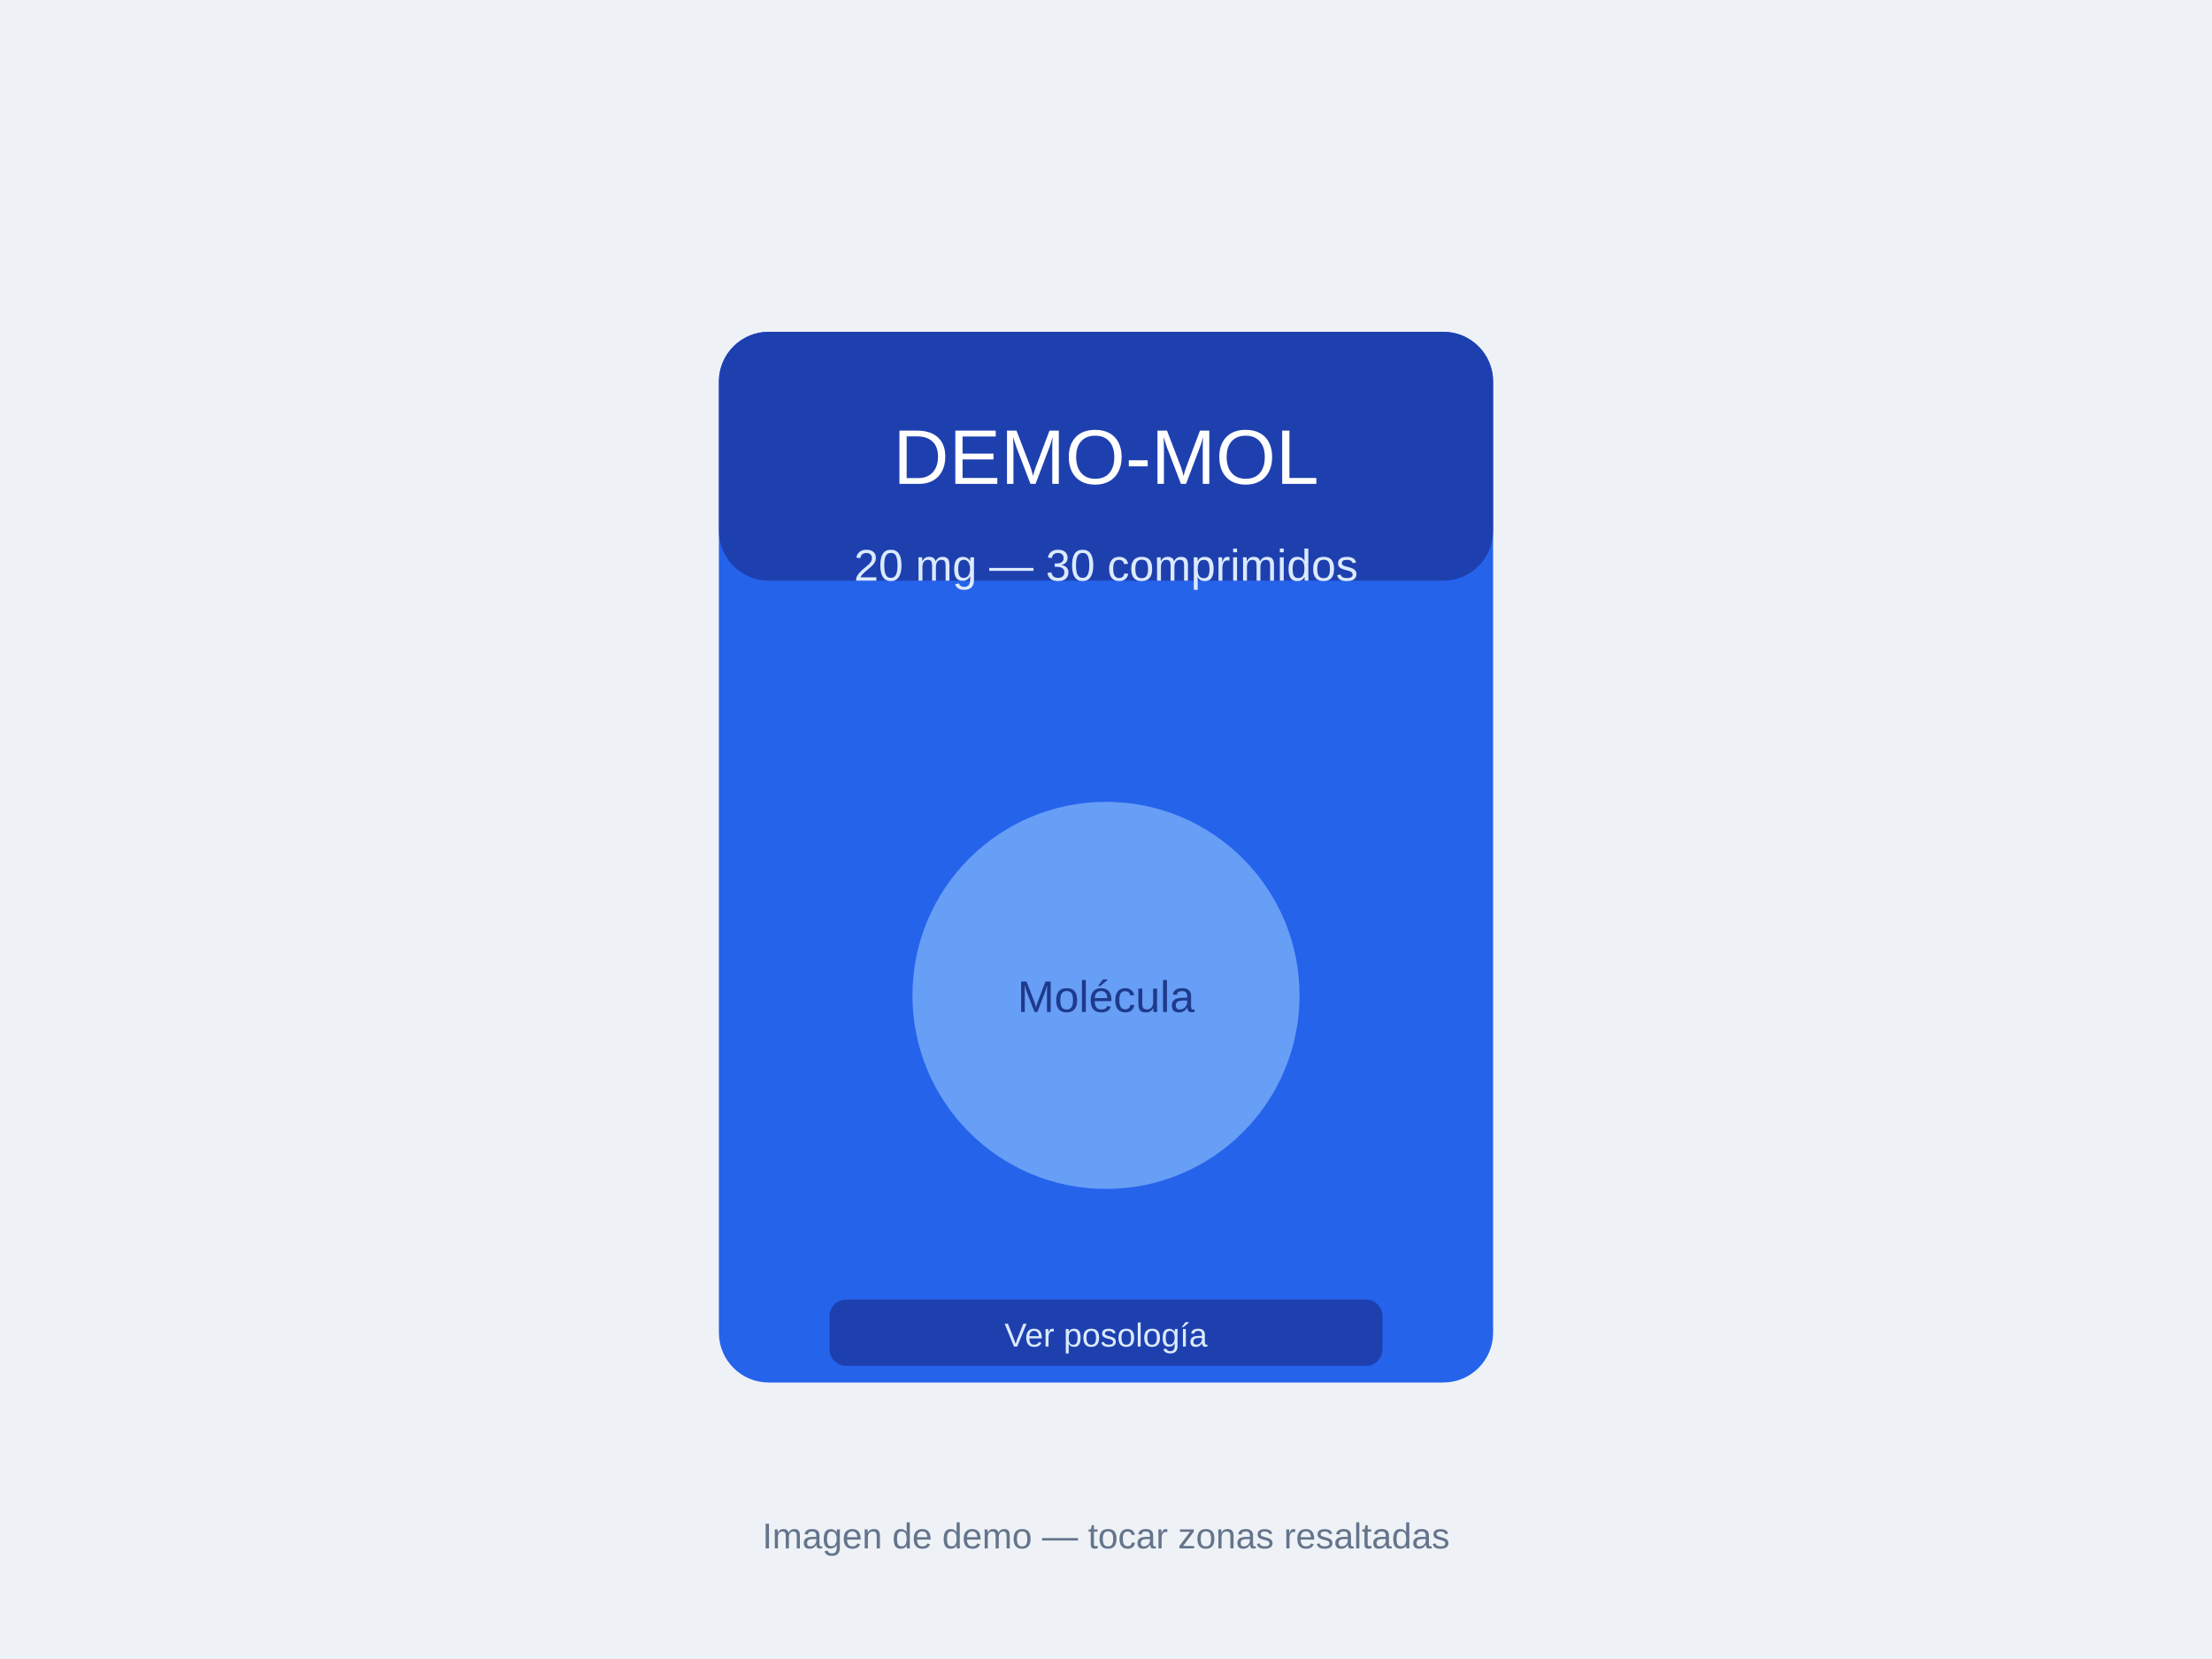
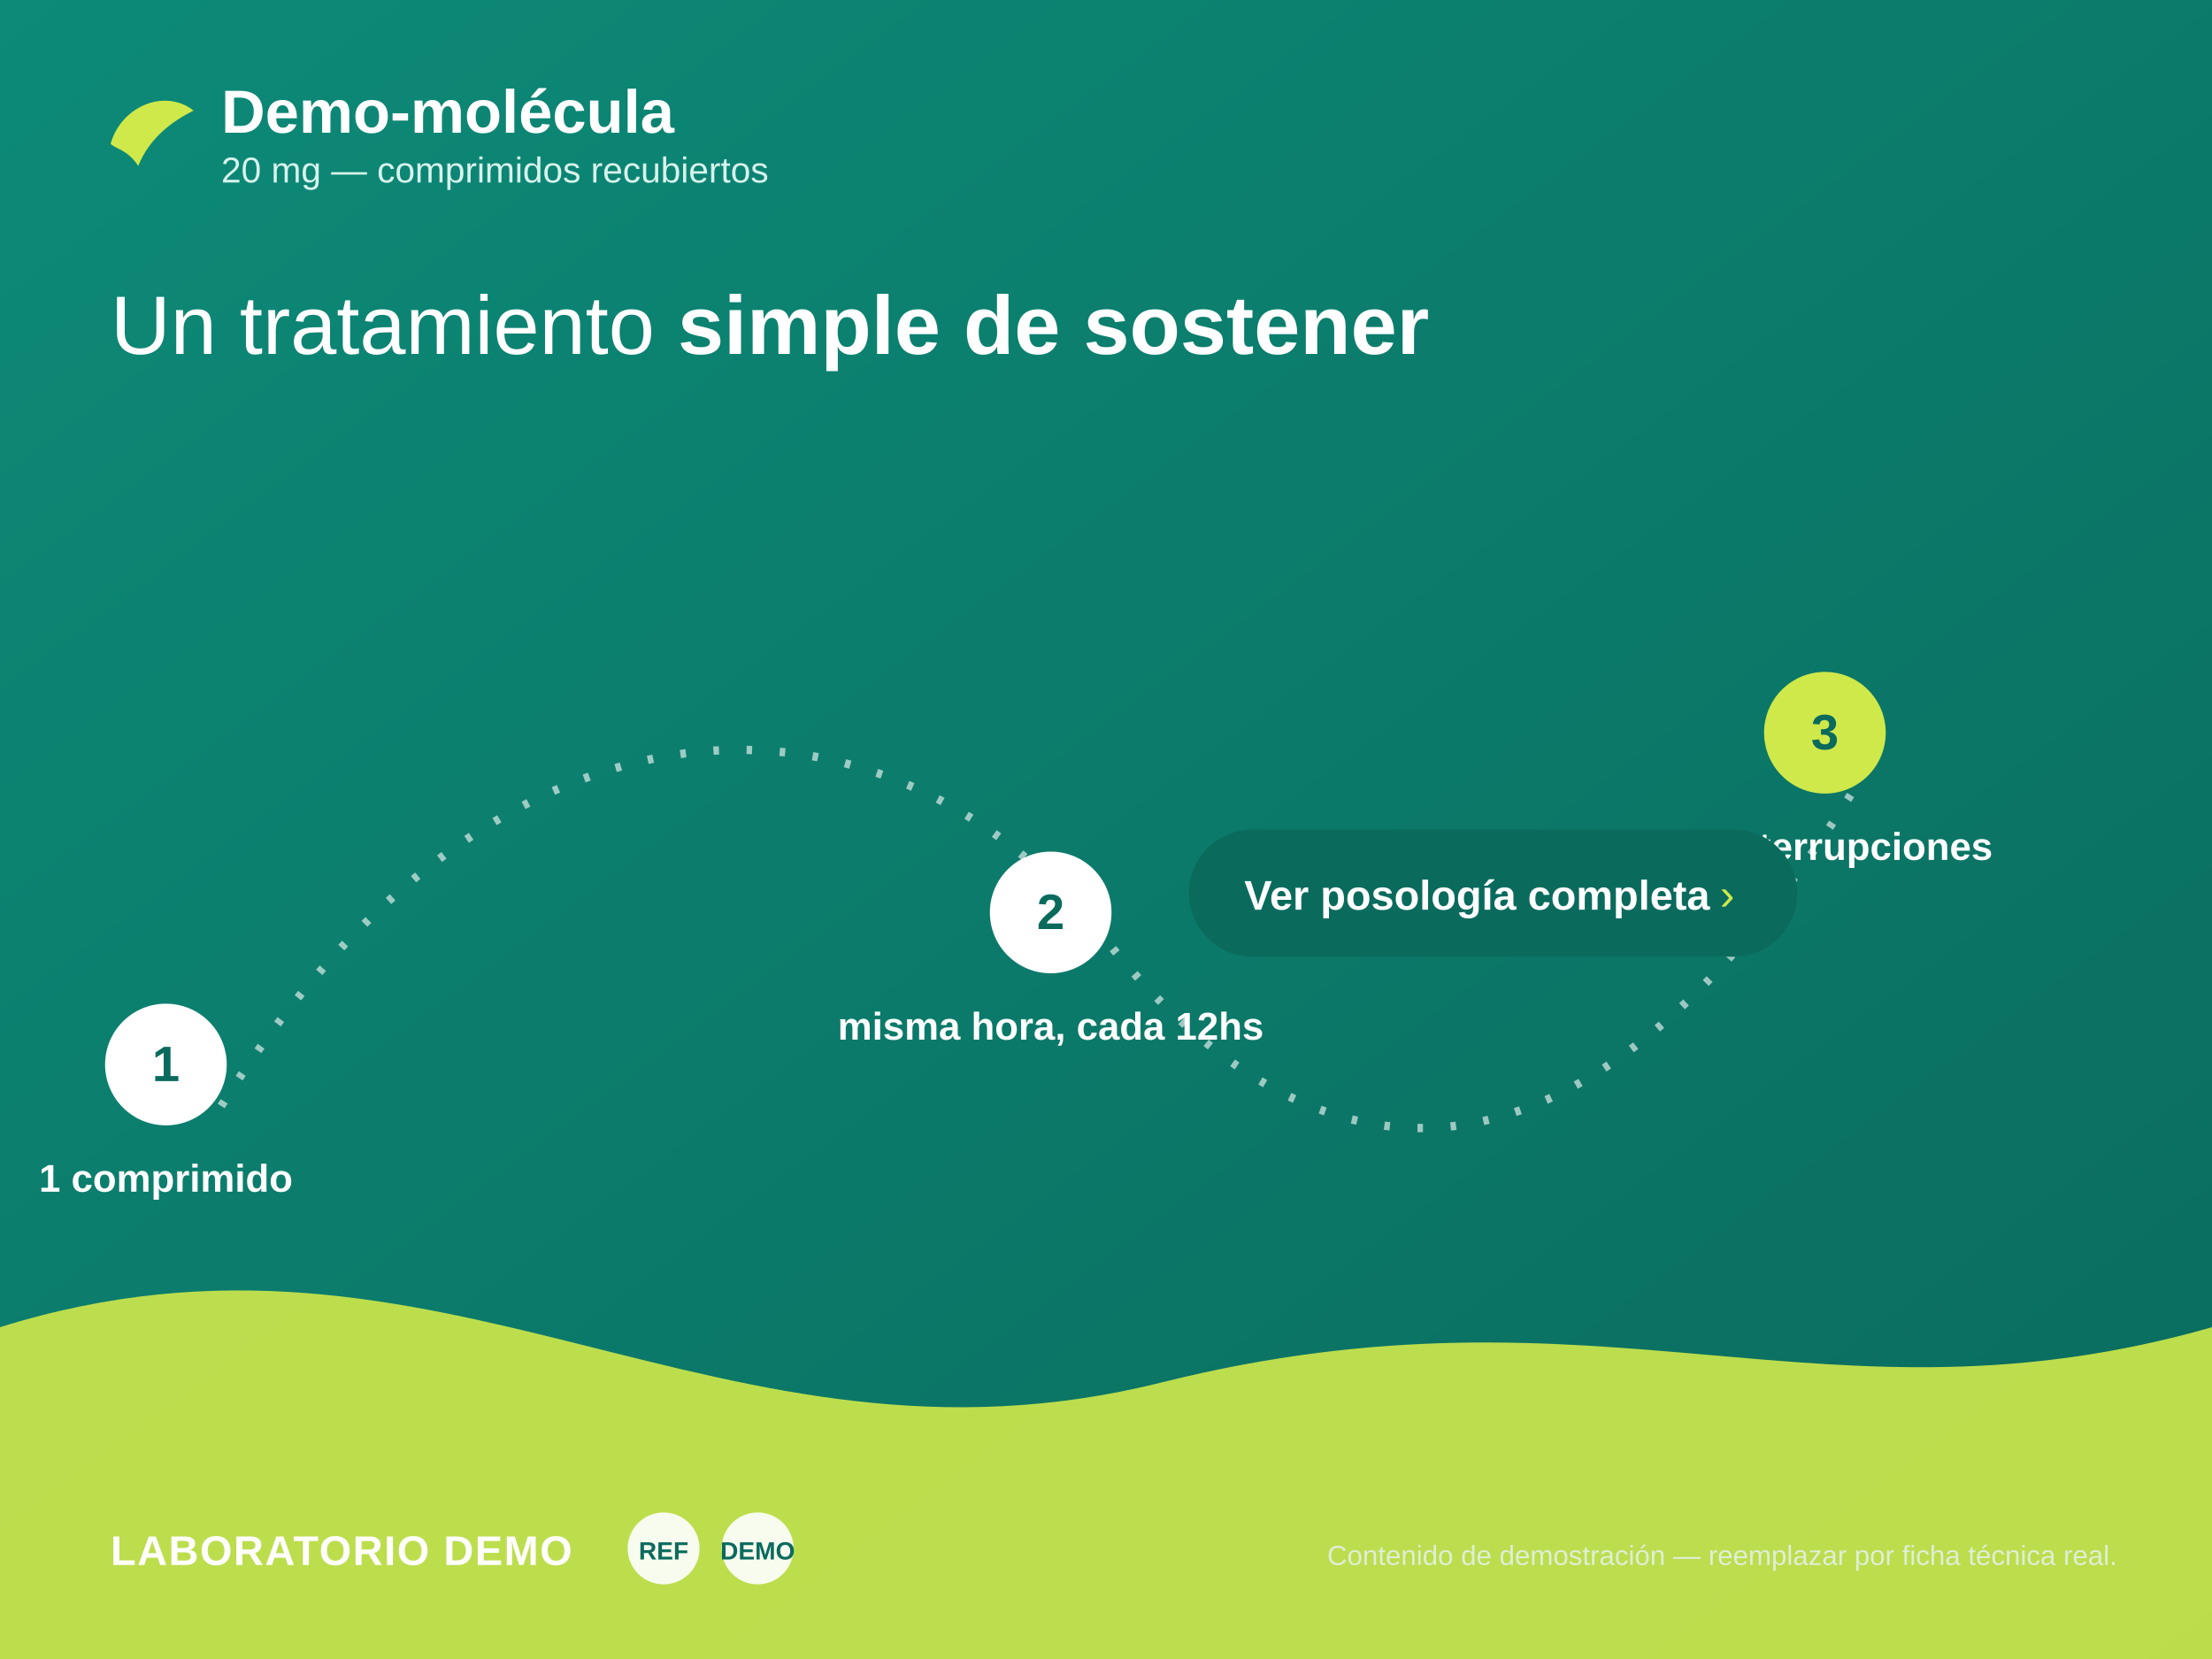
<svg xmlns="http://www.w3.org/2000/svg" viewBox="0 0 800 600">
-   <rect width="800" height="600" fill="#eef2f7" />
-   <rect x="260" y="120" width="280" height="380" rx="18" fill="#2563eb" />
-   <rect x="260" y="120" width="280" height="90" rx="18" fill="#1e40af" />
-   <text x="400" y="175" font-size="28" fill="#ffffff" text-anchor="middle" font-family="Arial, sans-serif">DEMO-MOL</text>
-   <text x="400" y="210" font-size="16" fill="#dbeafe" text-anchor="middle" font-family="Arial, sans-serif">20 mg — 30 comprimidos</text>
-   <circle cx="400" cy="360" r="70" fill="#93c5fd" opacity="0.6" />
-   <text x="400" y="366" font-size="16" fill="#1e3a8a" text-anchor="middle" font-family="Arial, sans-serif">Molécula</text>
-   <rect x="300" y="470" width="200" height="24" rx="6" fill="#1e40af" />
-   <text x="400" y="487" font-size="12" fill="#dbeafe" text-anchor="middle" font-family="Arial, sans-serif">Ver posología</text>
-   <text x="400" y="560" font-size="13" fill="#64748b" text-anchor="middle" font-family="Arial, sans-serif">Imagen de demo — tocar zonas resaltadas</text>
+   <defs>
+     <linearGradient id="cardioBg" x1="0" y1="0" x2="1" y2="1">
+       <stop offset="0%" stop-color="#0d8a78" />
+       <stop offset="100%" stop-color="#0a6b5d" />
+     </linearGradient>
+   </defs>
+   <rect width="800" height="600" fill="url(#cardioBg)" />
+   <path d="M0 480 C160 430 260 540 420 500 C580 460 660 520 800 480 L800 600 L0 600 Z" fill="#cfe94a" opacity="0.9" />
+   <g transform="translate(40,34)">
+     <path d="M0 18 C4 4 20 -2 30 6 C22 10 14 16 10 26 C6 20 2 20 0 18 Z" fill="#cfe94a" />
+     <text x="40" y="14" font-family="Arial, sans-serif" font-size="22" font-weight="700" fill="#ffffff">Demo-molécula</text>
+     <text x="40" y="32" font-family="Arial, sans-serif" font-size="13" fill="#d7f3ec">20 mg — comprimidos recubiertos</text>
+   </g>
+   <text x="40" y="128" font-family="Arial, sans-serif" font-size="30" fill="#ffffff">Un tratamiento <tspan font-weight="700">simple de sostener</tspan>
+   </text>
+   <g transform="translate(60,180)" font-family="Arial, sans-serif">
+     <path d="M20 220 C 120 60, 260 60, 340 160 S 520 260, 620 90" fill="none" stroke="#ffffff" stroke-width="3" stroke-dasharray="2 10" opacity="0.6" />
+     <g transform="translate(0,205)">
+       <circle r="22" fill="#ffffff" />
+       <text y="6" text-anchor="middle" font-size="18" font-weight="700" fill="#0a6b5d">1</text>
+       <text y="46" text-anchor="middle" font-size="14" font-weight="600" fill="#ffffff">1 comprimido</text>
+     </g>
+     <g transform="translate(320,150)">
+       <circle r="22" fill="#ffffff" />
+       <text y="6" text-anchor="middle" font-size="18" font-weight="700" fill="#0a6b5d">2</text>
+       <text y="46" text-anchor="middle" font-size="14" font-weight="600" fill="#ffffff">misma hora, cada 12hs</text>
+     </g>
+     <g transform="translate(600,85)">
+       <circle r="22" fill="#cfe94a" />
+       <text y="6" text-anchor="middle" font-size="18" font-weight="700" fill="#0a6b5d">3</text>
+       <text y="46" text-anchor="middle" font-size="14" font-weight="600" fill="#ffffff">sin interrupciones</text>
+     </g>
+   </g>
+   <g transform="translate(430,300)">
+     <rect x="0" y="0" width="220" height="46" rx="23" fill="#0a6b5d" />
+     <text x="20" y="29" font-family="Arial, sans-serif" font-size="15" font-weight="600" fill="#ffffff">Ver posología completa</text>
+     <text x="192" y="29" font-family="Arial, sans-serif" font-size="16" fill="#cfe94a">›</text>
+   </g>
+   <g transform="translate(40,552)" font-family="Arial, sans-serif">
+     <text x="0" y="14" font-size="15" font-weight="700" fill="#ffffff" letter-spacing="0.5">LABORATORIO DEMO</text>
+     <circle cx="200" cy="8" r="13" fill="#ffffff" opacity="0.9" />
+     <text x="200" y="12" font-size="9" font-weight="700" fill="#0a6b5d" text-anchor="middle">REF</text>
+     <circle cx="234" cy="8" r="13" fill="#ffffff" opacity="0.9" />
+     <text x="234" y="12" font-size="9" font-weight="700" fill="#0a6b5d" text-anchor="middle">DEMO</text>
+     <text x="440" y="14" font-size="10" fill="#e4f2ee" opacity="0.85">Contenido de demostración — reemplazar por ficha técnica real.</text>
+   </g>
</svg>
